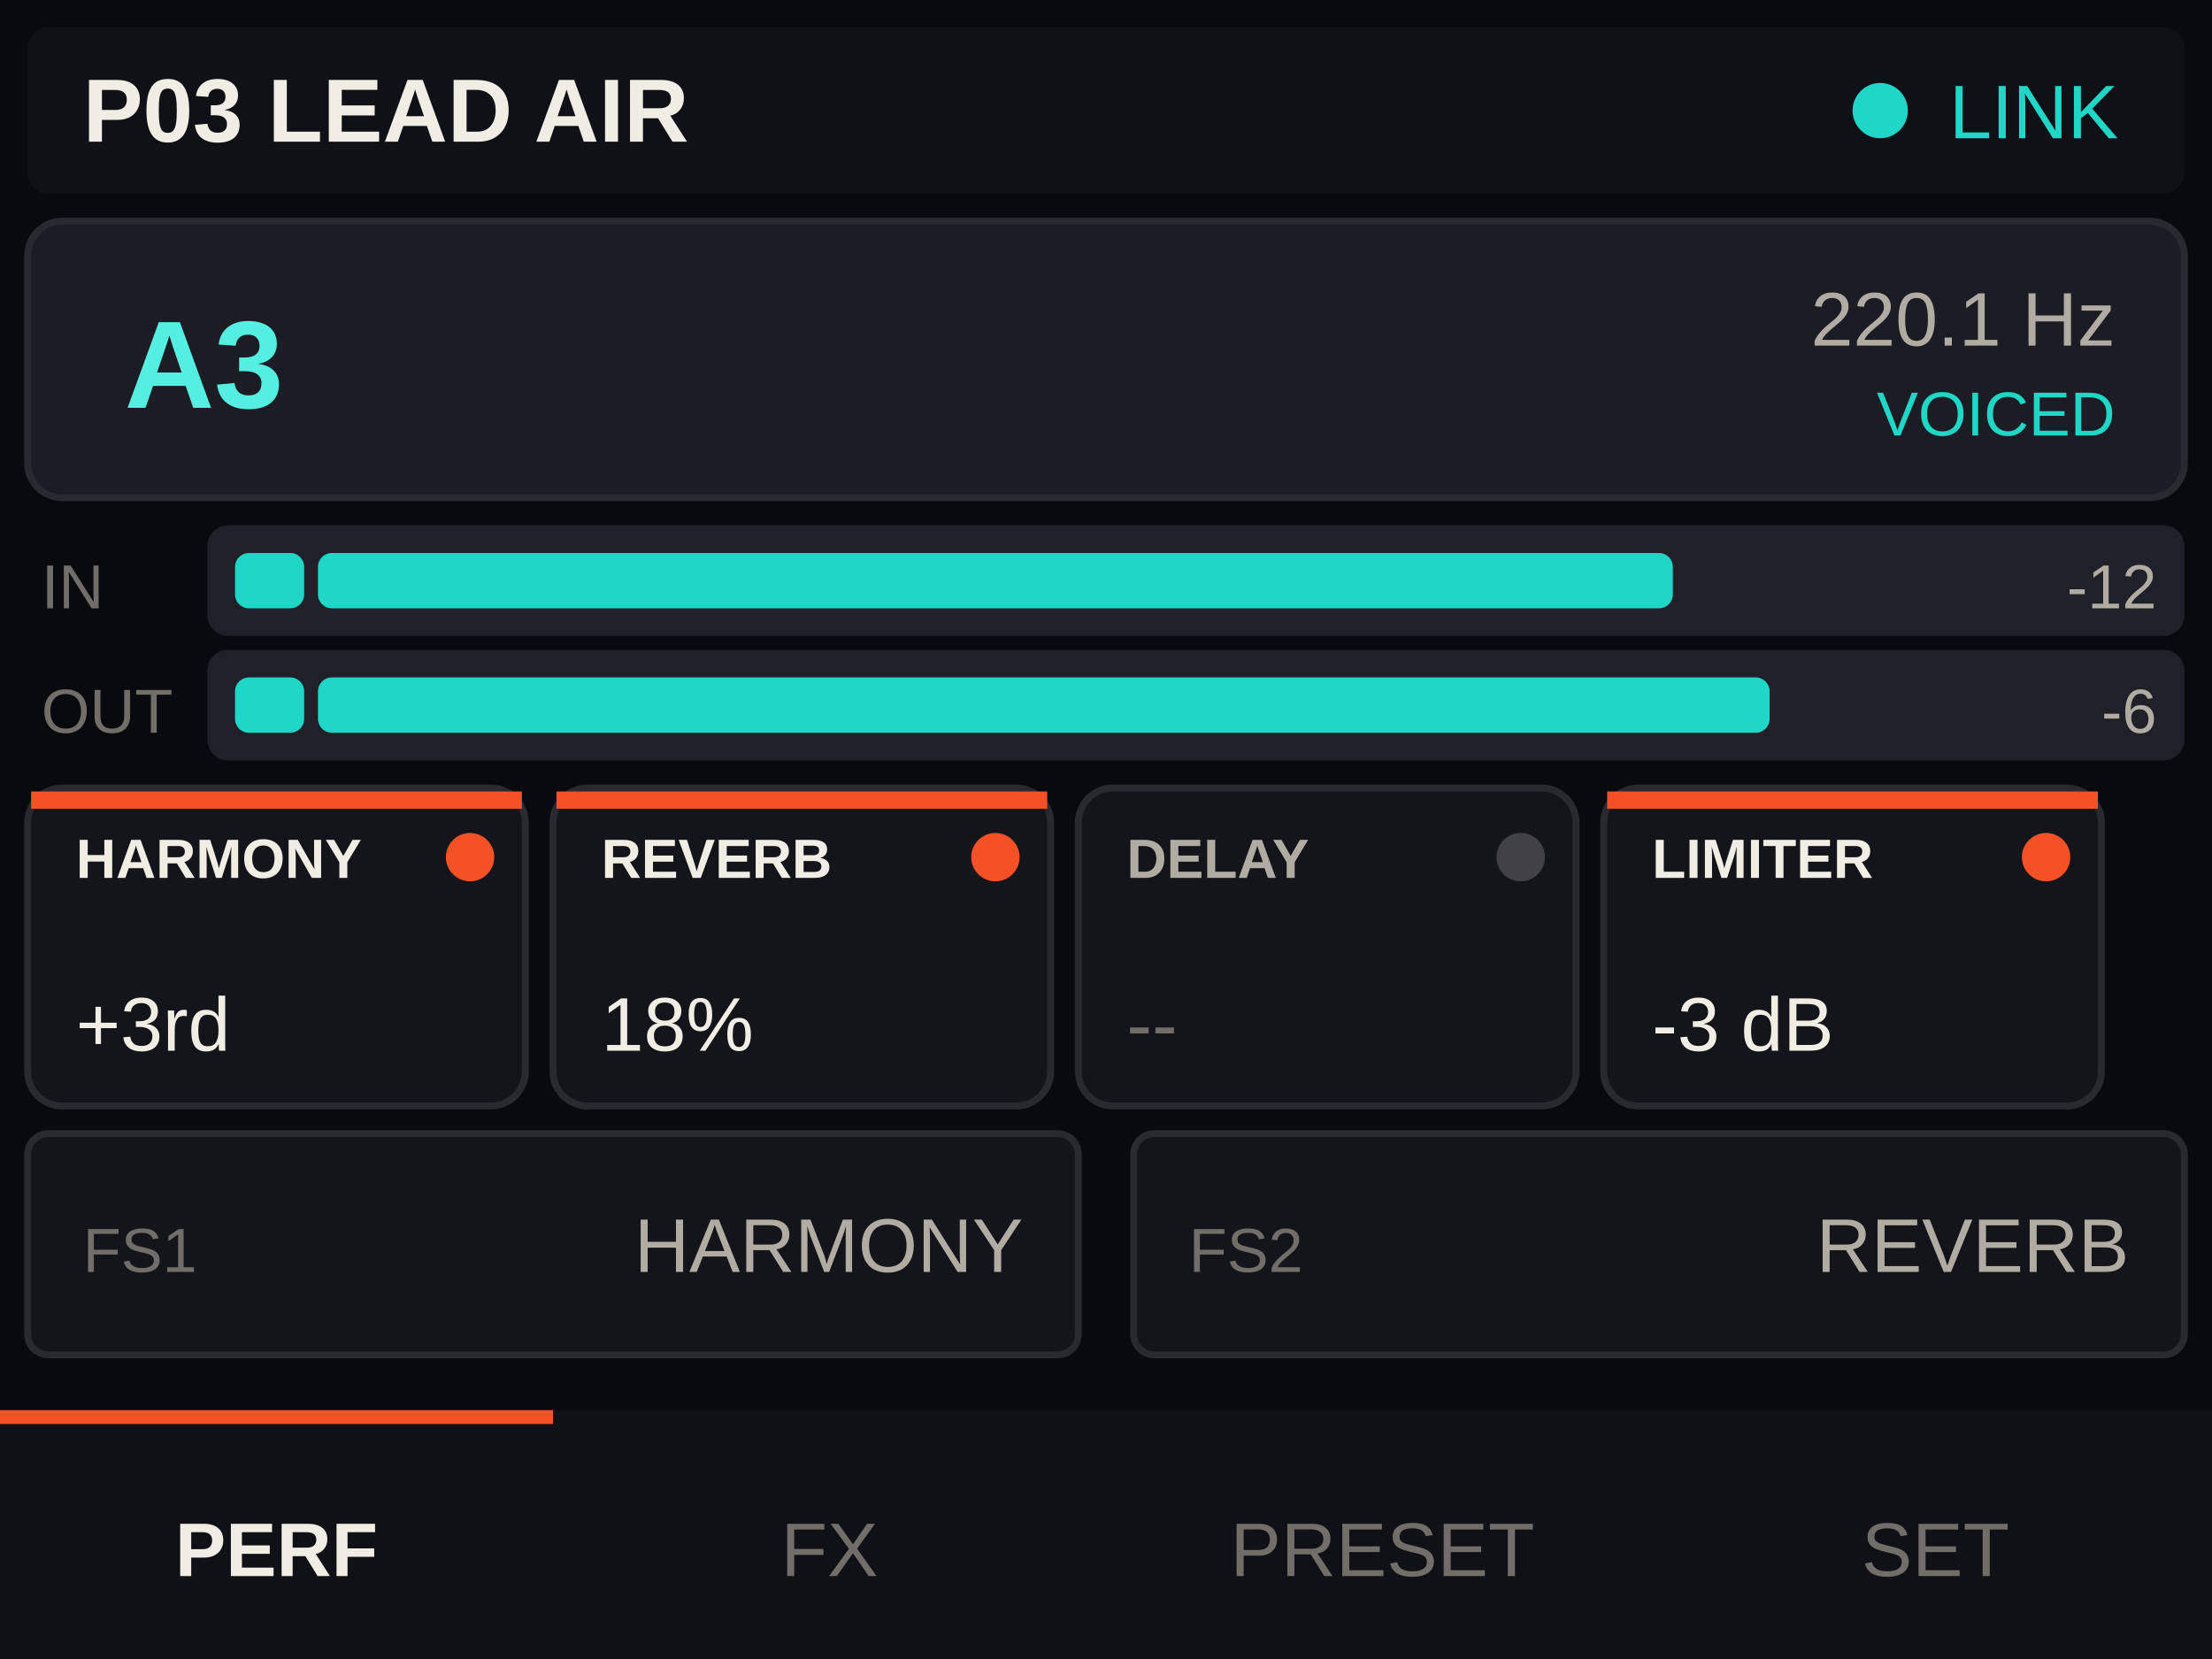
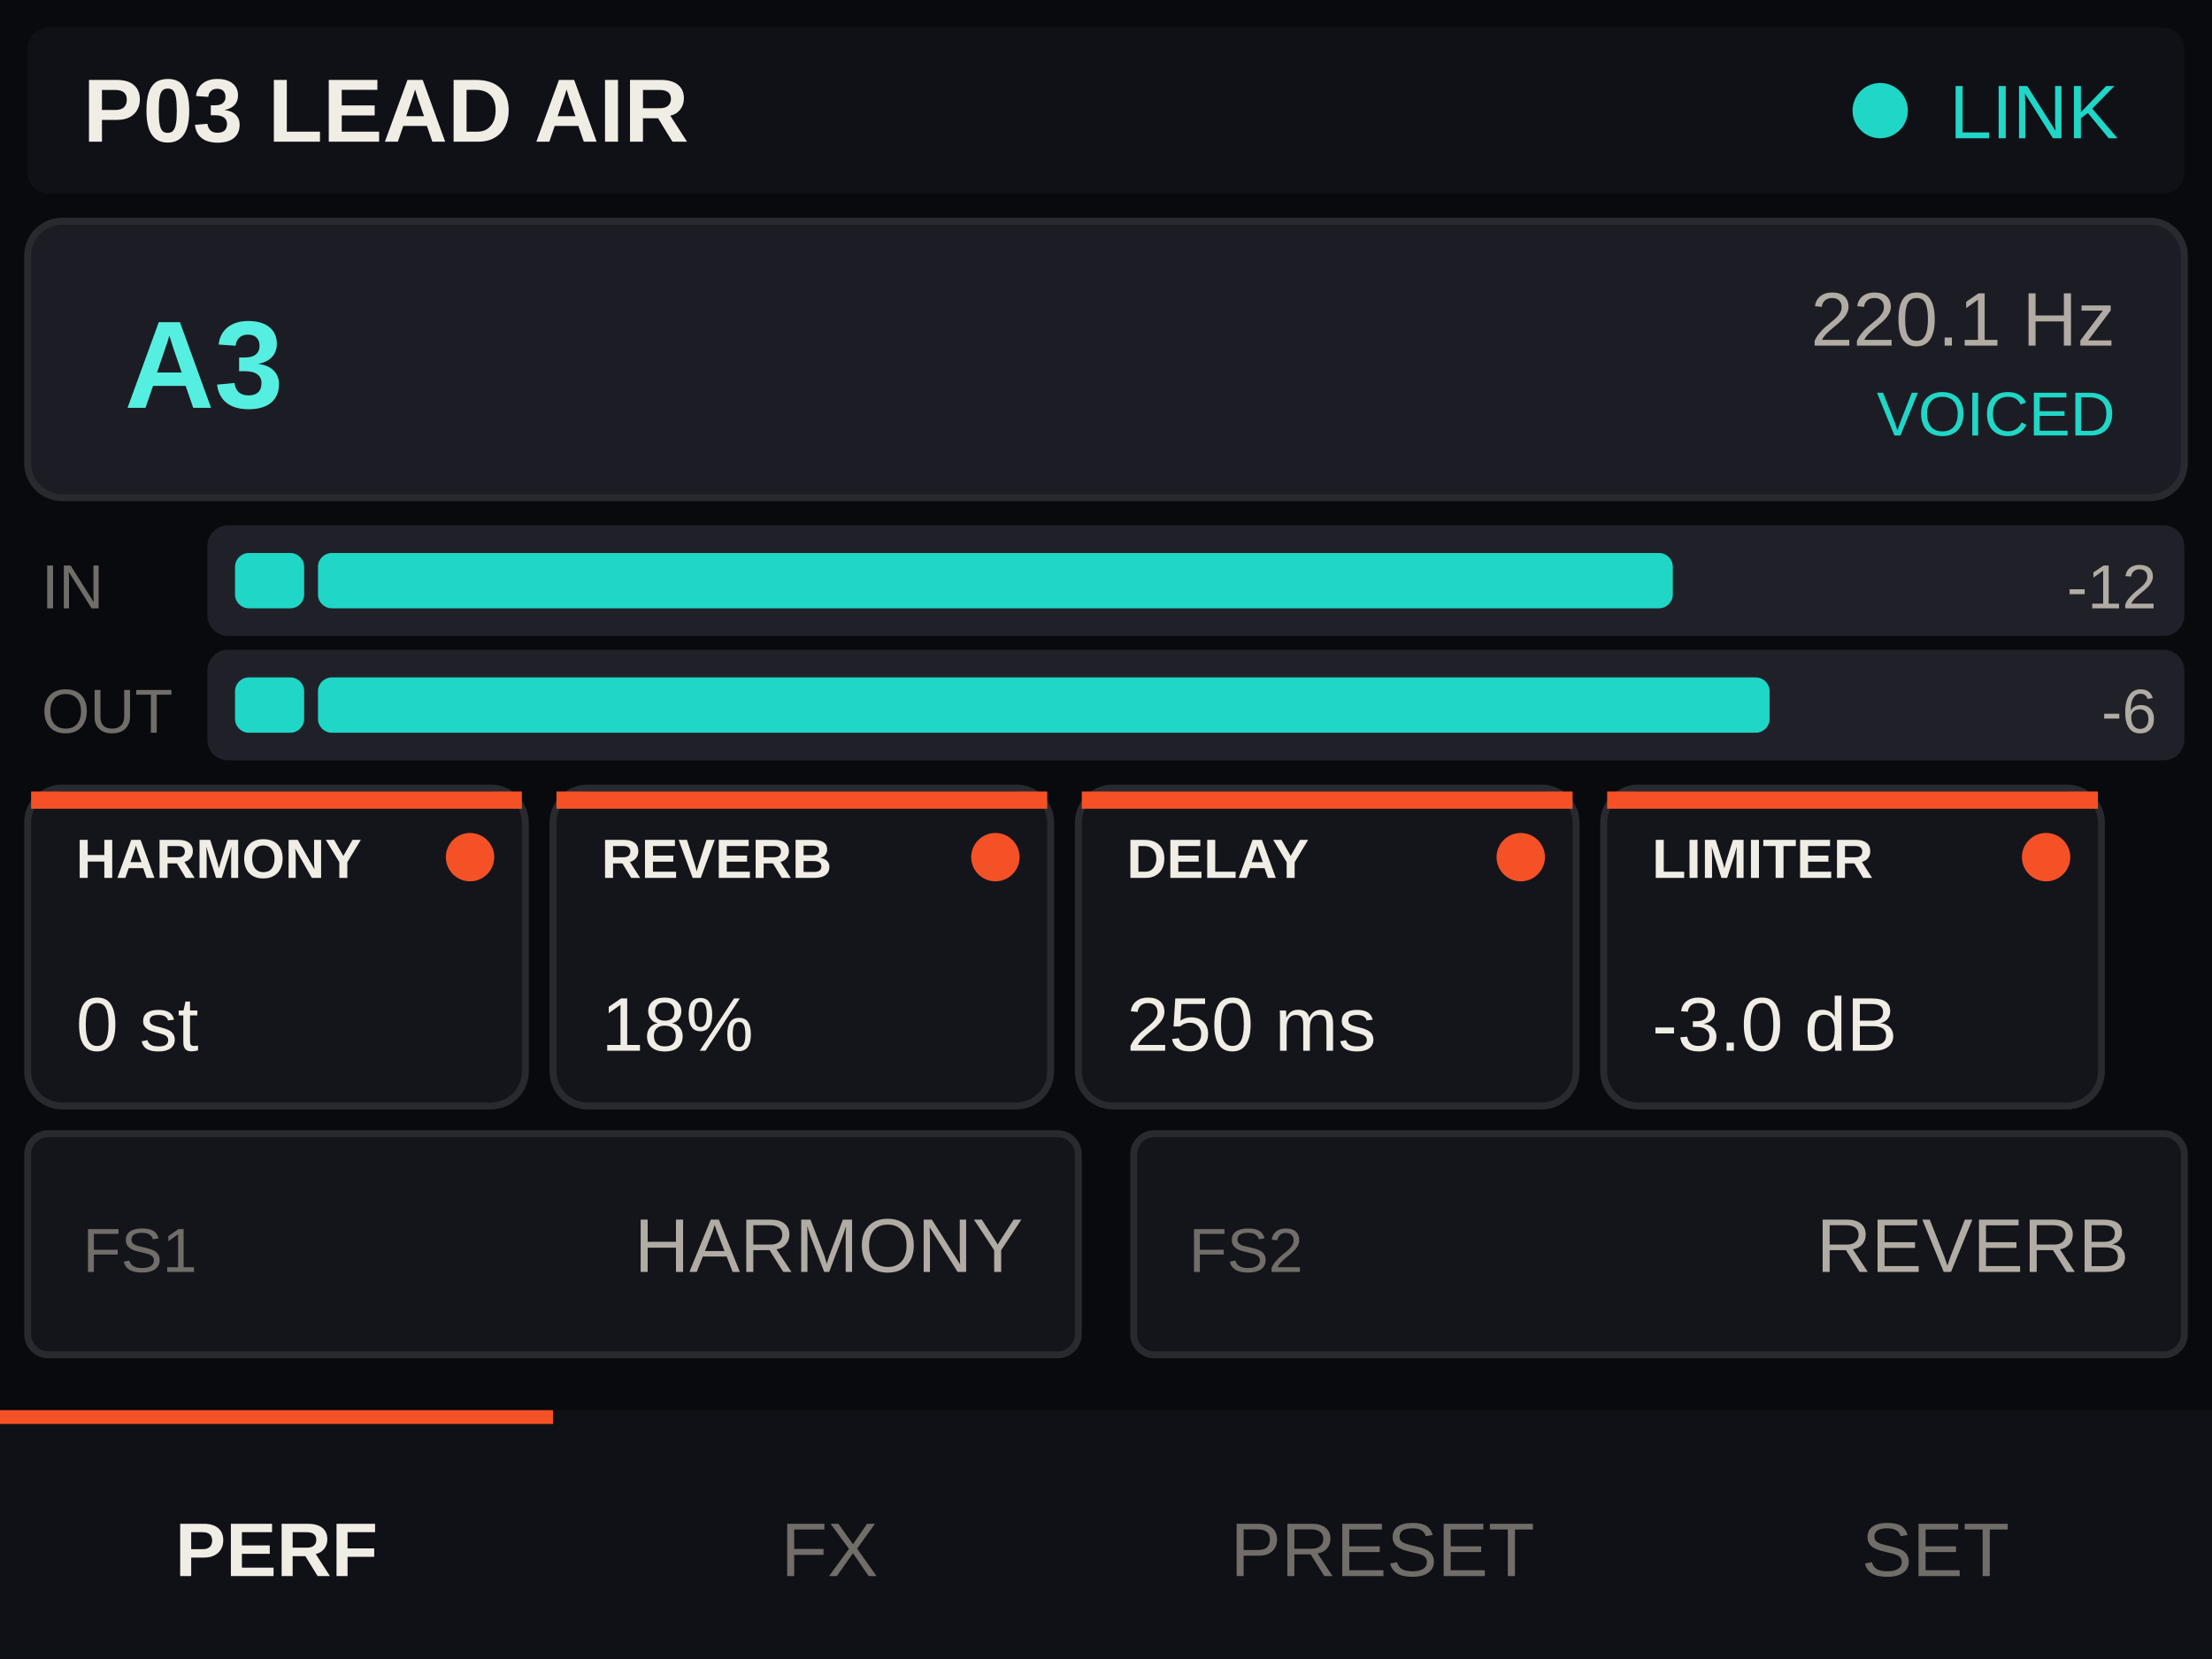
<svg xmlns="http://www.w3.org/2000/svg" viewBox="0 0 320 240" width="320" height="240">
  <style>
    .bg{fill:#090A0E}.surface{fill:#14151B}.elev{fill:#1C1D24}.header{fill:#101116}.nav{fill:#101116}.panel{fill:#202128}
    .t1{fill:#F0EDE5}.t2{fill:#B1ACA3}.tm{fill:#716E69}
    .acc{fill:#F45126}.accb{fill:#FF6030}.accd{fill:#B83A1C}
    .aud{fill:#20D6C7}.audb{fill:#55EFE2}.audd{fill:#148E87}
    .dis{fill:#414147}
    text{font-family:Arial,Helvetica,sans-serif}
  </style>
  <rect width="320" height="240" class="bg" />
  <rect x="4" y="4" width="312" height="24" rx="3" class="header" />
  <text x="12" y="20.5" class="t1" font-size="13" font-weight="bold">P03  LEAD AIR</text>
  <circle cx="272" cy="16" r="4" class="aud" />
  <text x="282" y="20" class="aud" font-size="11">LINK</text>
  <rect x="4" y="32" width="312" height="40" rx="5" class="elev" stroke="#292A30" stroke-width="1" />
  <text x="18" y="59" class="audb" font-size="18" font-weight="bold">A3</text>
  <text x="306" y="50" class="t2" font-size="11" text-anchor="end">220.1 Hz</text>
  <text x="306" y="63" class="aud" font-size="9" text-anchor="end">VOICED</text>
  <text x="6" y="88" class="tm" font-size="9">IN</text>
  <rect x="30" y="76" width="286" height="16" rx="3" class="panel" />
  <rect x="34" y="80" width="10" height="8" rx="2" class="aud" />
  <rect x="46" y="80" width="196" height="8" rx="2" class="aud" />
  <text x="312" y="88" class="t2" font-size="9" text-anchor="end">-12</text>
  <text x="6" y="106" class="tm" font-size="9">OUT</text>
  <rect x="30" y="94" width="286" height="16" rx="3" class="panel" />
  <rect x="34" y="98" width="10" height="8" rx="2" class="aud" />
  <rect x="46" y="98" width="210" height="8" rx="2" class="aud" />
  <text x="312" y="106" class="t2" font-size="9" text-anchor="end">-6</text>
  <rect x="4" y="114" width="72" height="46" rx="5" class="surface" stroke="#292A30" stroke-width="1" />
  <rect x="4.5" y="114.5" width="71" height="2.5" class="acc" />
  <text x="11" y="127" class="t1" font-size="8" font-weight="bold">HARMONY</text>
  <circle cx="68" cy="124" r="3.5" class="acc" />
-   <text x="11" y="152" class="t1" font-size="11">+3rd</text>
+   <text x="11" y="152" class="t1" font-size="11">0 st</text>
  <rect x="80" y="114" width="72" height="46" rx="5" class="surface" stroke="#292A30" stroke-width="1" />
  <rect x="80.5" y="114.5" width="71" height="2.5" class="acc" />
  <text x="87" y="127" class="t1" font-size="8" font-weight="bold">REVERB</text>
  <circle cx="144" cy="124" r="3.5" class="acc" />
  <text x="87" y="152" class="t1" font-size="11">18%</text>
  <rect x="156" y="114" width="72" height="46" rx="5" class="surface" stroke="#292A30" stroke-width="1" />
-   <text x="163" y="127" class="t2" font-size="8" font-weight="bold">DELAY</text>
-   <circle cx="220" cy="124" r="3.5" class="dis" />
-   <text x="163" y="152" class="tm" font-size="11">--</text>
+   <rect x="156.5" y="114.5" width="71" height="2.5" class="acc" />
+   <text x="163" y="127" class="t1" font-size="8" font-weight="bold">DELAY</text>
+   <circle cx="220" cy="124" r="3.5" class="acc" />
+   <text x="163" y="152" class="t1" font-size="11">250 ms</text>
  <rect x="232" y="114" width="72" height="46" rx="5" class="surface" stroke="#292A30" stroke-width="1" />
  <rect x="232.5" y="114.5" width="71" height="2.5" class="acc" />
  <text x="239" y="127" class="t1" font-size="8" font-weight="bold">LIMITER</text>
  <circle cx="296" cy="124" r="3.5" class="acc" />
-   <text x="239" y="152" class="t1" font-size="11">-3 dB</text>
+   <text x="239" y="152" class="t1" font-size="11">-3.0 dB</text>
  <rect x="4" y="164" width="152" height="32" rx="3" class="surface" stroke="#292A30" stroke-width="1" />
  <text x="12" y="184" class="tm" font-size="9">FS1</text>
  <text x="148" y="184" class="t2" font-size="11" text-anchor="end">HARMONY</text>
  <rect x="164" y="164" width="152" height="32" rx="3" class="surface" stroke="#292A30" stroke-width="1" />
  <text x="172" y="184" class="tm" font-size="9">FS2</text>
  <text x="308" y="184" class="t2" font-size="11" text-anchor="end">REVERB</text>
  <rect y="204" width="320" height="36" class="nav" />
  <rect x="0" y="204" width="80" height="2" class="acc" />
  <text x="40" y="228" class="t1" font-size="11" font-weight="bold" text-anchor="middle">PERF</text>
  <text x="120" y="228" class="tm" font-size="11" text-anchor="middle">FX</text>
  <text x="200" y="228" class="tm" font-size="11" text-anchor="middle">PRESET</text>
  <text x="280" y="228" class="tm" font-size="11" text-anchor="middle">SET</text>
</svg>
